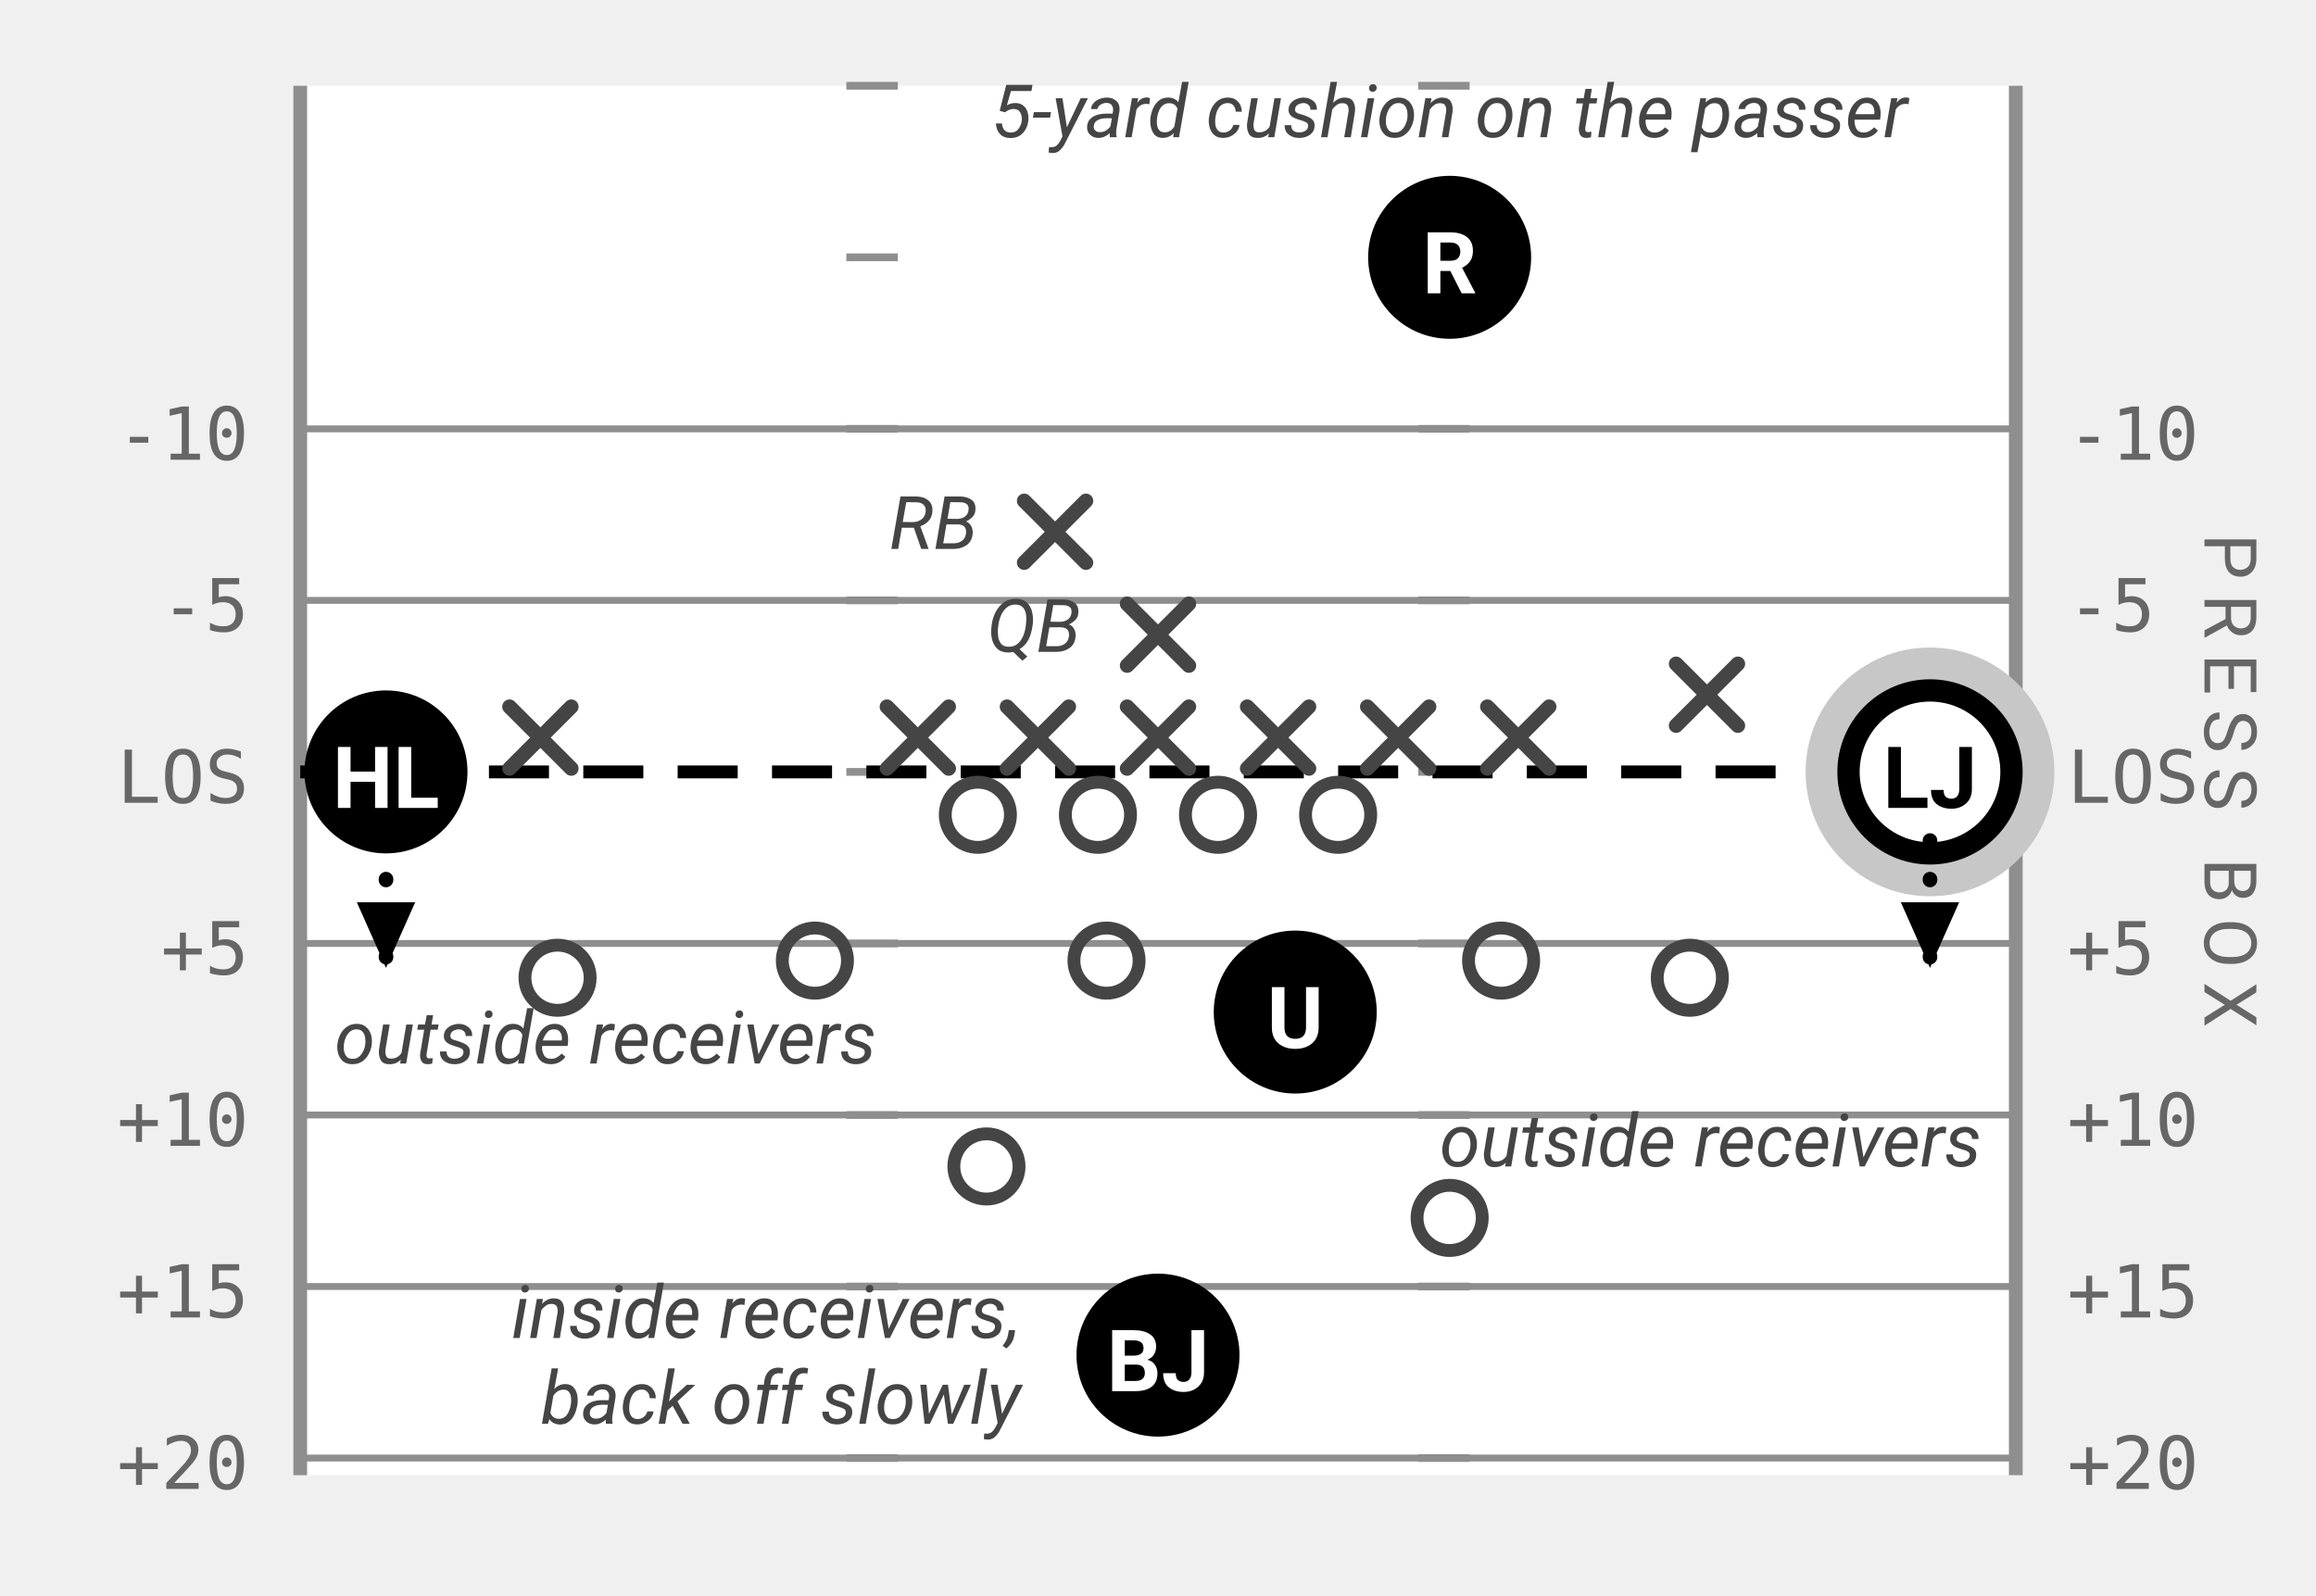
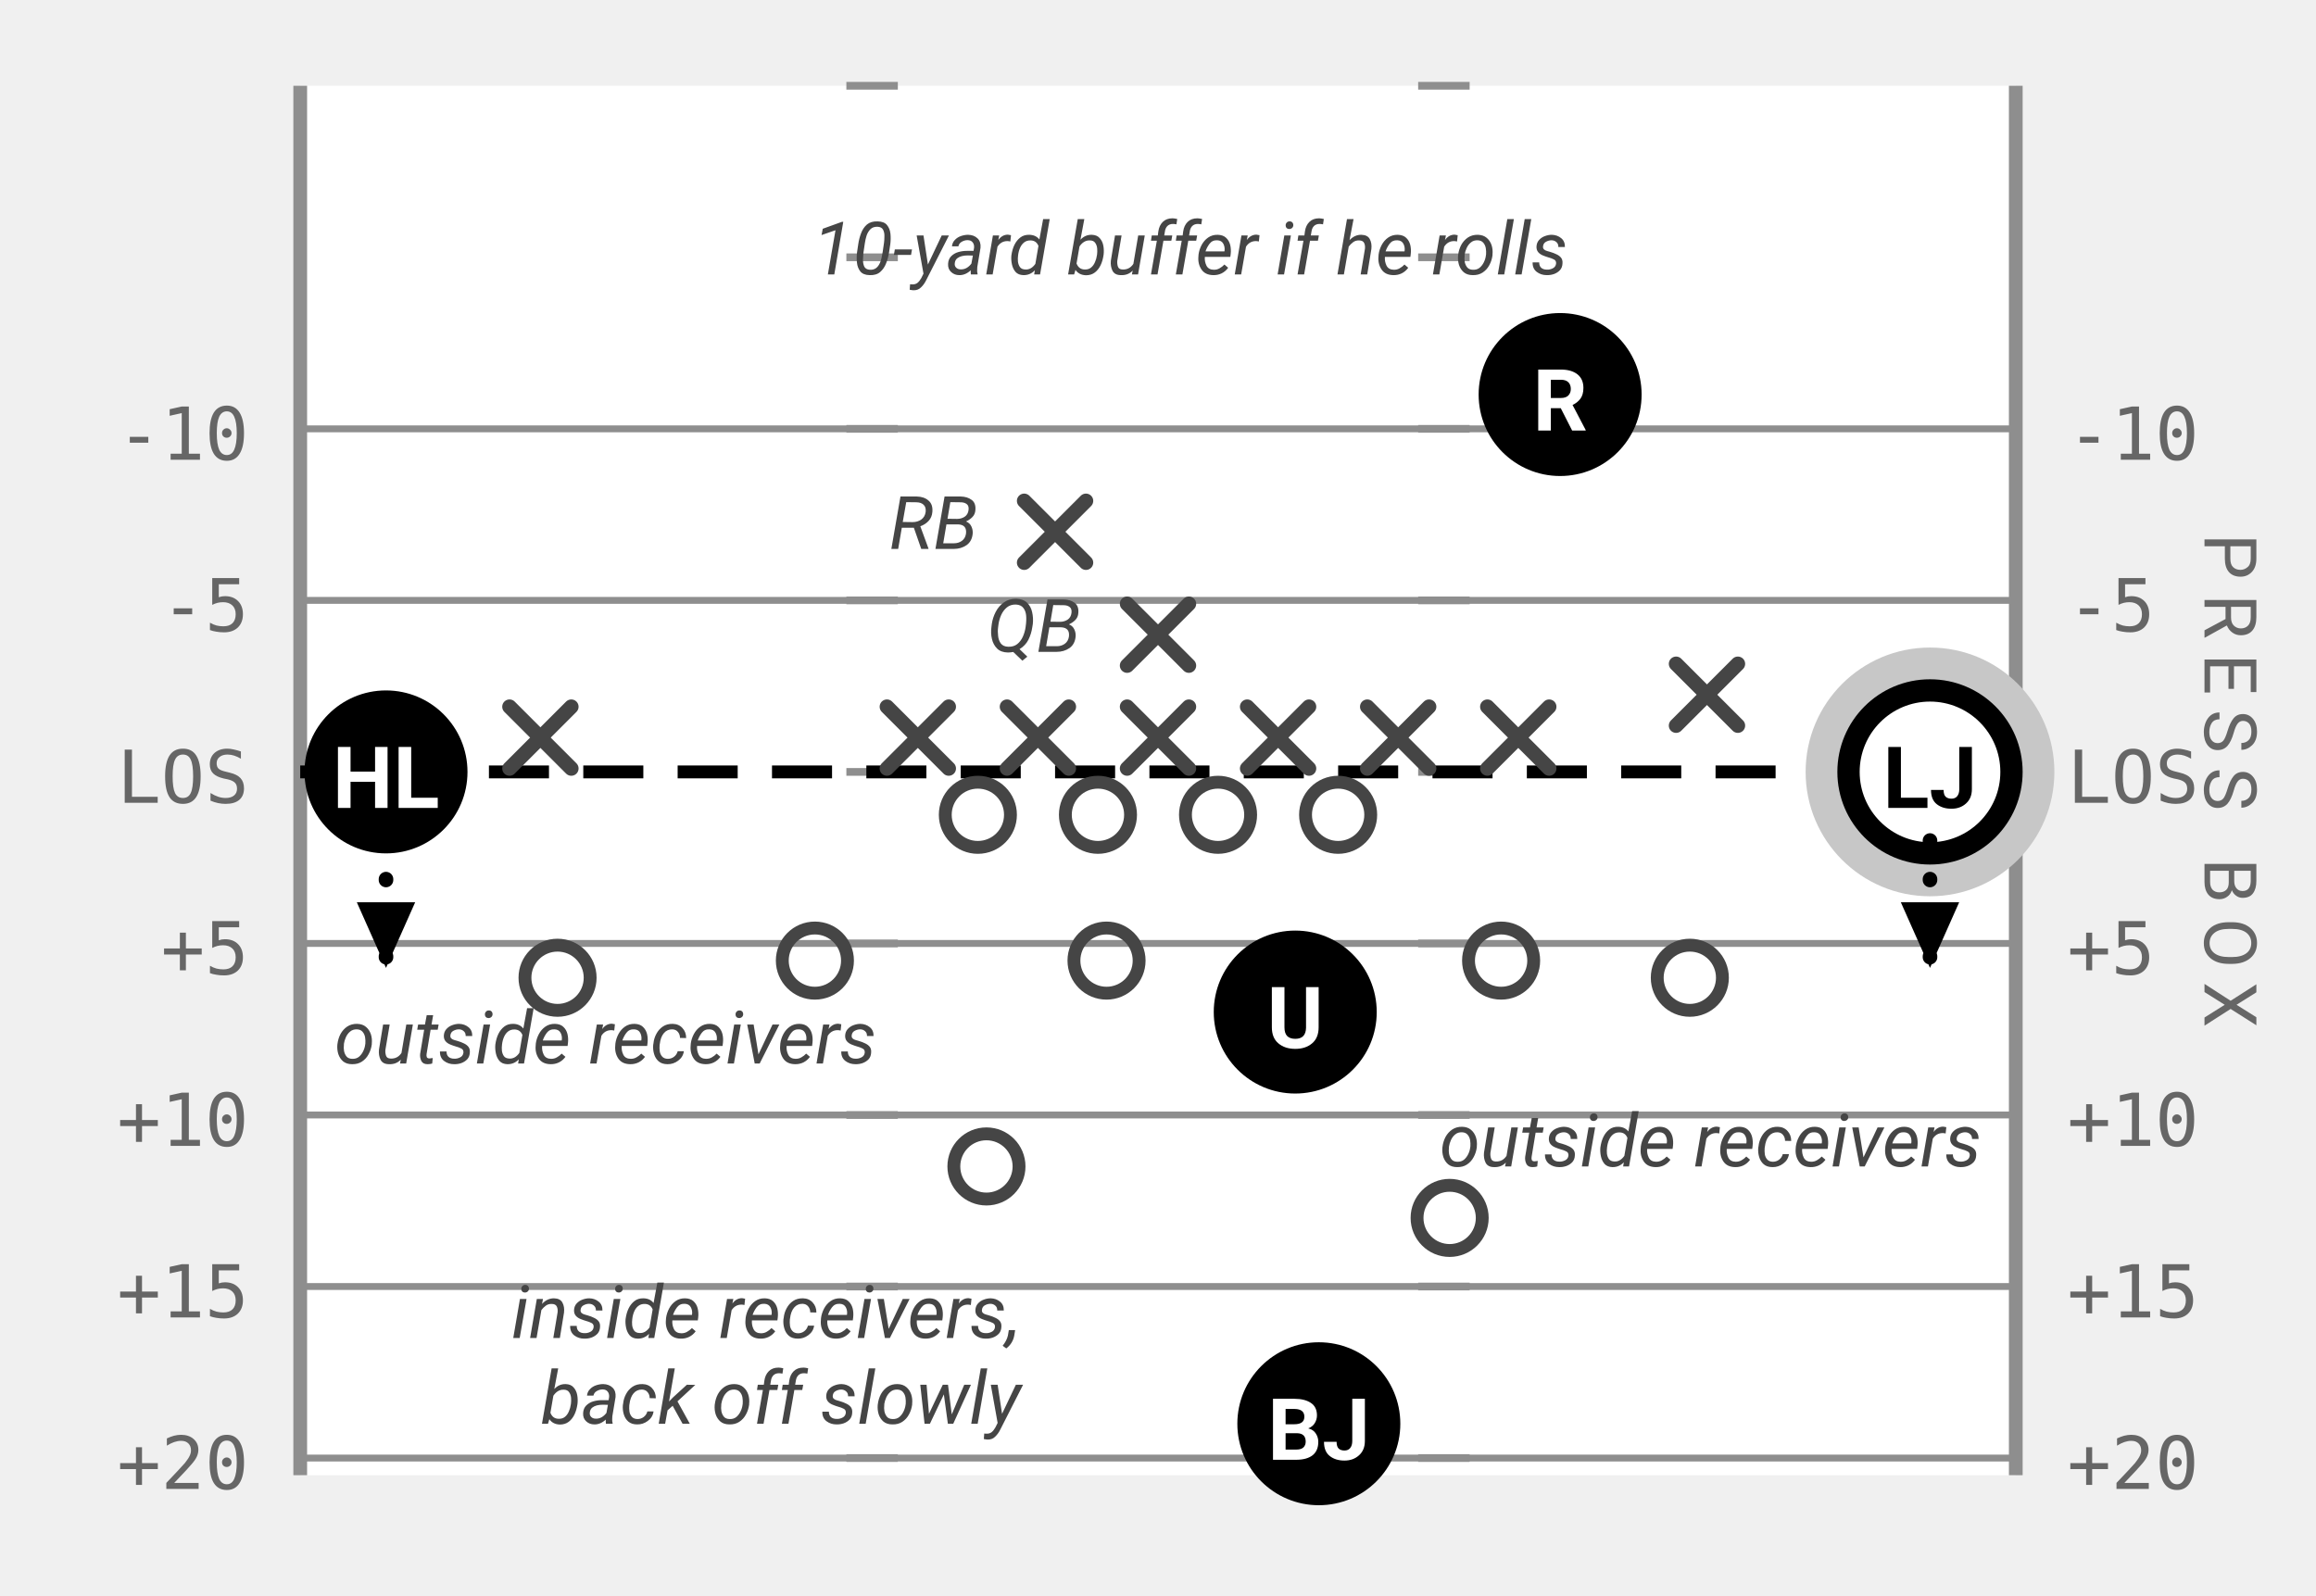
<svg xmlns="http://www.w3.org/2000/svg" viewBox="0 0 270 186" role="img" aria-label="Pass — Line Judge position, crew of 5">
  <style>svg{font-family:system-ui,-apple-system,"Segoe UI",Roboto,"Helvetica Neue",Arial,sans-serif}
.turf{fill:#FFFFFF}
.ez{fill:url(#hz)}
.hl{stroke:#B8B8B8;stroke-width:1.15}
.sl{stroke:#8E8E8E;stroke-width:1.6;fill:none}
.yl{stroke:#8E8E8E;stroke-width:.8;fill:none}
.gl{stroke:#5A5A5A;stroke-width:2.2;fill:none}
.rl{stroke:#000000;stroke-width:1.5;stroke-dasharray:7 4;fill:none}
.hash{stroke:#8E8E8E;stroke-width:.9}
.post{stroke:#000000;stroke-width:3;fill:none;stroke-linecap:round}
.ylab{font-family:ui-monospace,Menlo,Consolas,monospace;font-size:8.5px;fill:#666666}
.ylab.end{text-anchor:end}
.ylab.start{text-anchor:start}
.pb{font-size:8.5px;letter-spacing:.2em;fill:#666666;text-anchor:middle;text-transform:uppercase}
.kp line{stroke:#454545;stroke-width:1.7;stroke-linecap:round}
.rp{fill:none;stroke:#454545;stroke-width:1.5}
.hat-b{fill:#000000}
.hat-w{fill:#FFFFFF;stroke:#000000;stroke-width:2.6}
.halo{fill:#C7C7C7}
.mk{font-size:10px;font-weight:600;text-anchor:middle}
.mk-l{fill:#FFFFFF}
.mk-d{fill:#000000}
.mv{stroke:#000000;stroke-width:1.7;fill:none;stroke-dasharray:.1 4.4;stroke-linecap:round}
.arh{fill:#000000}
.mvlab{font-size:8.4px;fill:#454545;text-anchor:middle;font-style:italic}
.note{font-size:8.6px;fill:#454545;font-style:italic}
.note.middle{text-anchor:middle}
.note.start{text-anchor:start}
.note.end{text-anchor:end}
.flagk{fill:#000000}
.flagt{stroke:#000000;stroke-width:1.4;stroke-linecap:round}</style>
  <defs>
    <pattern id="hz" width="7" height="7" patternUnits="userSpaceOnUse" patternTransform="rotate(45)">
      <line x1="0" y1="0" x2="0" y2="7" class="hl" />
    </pattern>
    <marker id="ar" viewBox="0 0 10 10" refX="8" refY="5" markerWidth="5" markerHeight="5" orient="auto-start-reverse">
      <path d="M0,1 L9,5 L0,9 z" class="arh" />
    </marker>
  </defs>
  <rect x="35" y="10" width="200" height="162" class="turf" />
  <line x1="98.67" y1="10" x2="104.67" y2="10" class="hash" />
  <line x1="165.33" y1="10" x2="171.33" y2="10" class="hash" />
  <line x1="98.67" y1="30" x2="104.67" y2="30" class="hash" />
  <line x1="165.33" y1="30" x2="171.33" y2="30" class="hash" />
  <line x1="98.67" y1="50" x2="104.67" y2="50" class="hash" />
  <line x1="165.33" y1="50" x2="171.33" y2="50" class="hash" />
  <line x1="98.67" y1="70" x2="104.67" y2="70" class="hash" />
  <line x1="165.33" y1="70" x2="171.33" y2="70" class="hash" />
  <line x1="98.67" y1="90" x2="104.67" y2="90" class="hash" />
  <line x1="165.33" y1="90" x2="171.33" y2="90" class="hash" />
  <line x1="98.67" y1="110" x2="104.67" y2="110" class="hash" />
  <line x1="165.33" y1="110" x2="171.33" y2="110" class="hash" />
  <line x1="98.67" y1="130" x2="104.67" y2="130" class="hash" />
  <line x1="165.33" y1="130" x2="171.33" y2="130" class="hash" />
  <line x1="98.67" y1="150" x2="104.67" y2="150" class="hash" />
  <line x1="165.33" y1="150" x2="171.33" y2="150" class="hash" />
  <line x1="98.67" y1="170" x2="104.67" y2="170" class="hash" />
  <line x1="165.33" y1="170" x2="171.33" y2="170" class="hash" />
  <line x1="35" y1="10" x2="35" y2="172" class="sl" />
  <line x1="235" y1="10" x2="235" y2="172" class="sl" />
  <line x1="35" y1="50" x2="235" y2="50" class="yl" />
  <text x="29" y="53.6" class="ylab end">-10</text>
  <text x="241" y="53.6" class="ylab start">-10</text>
  <line x1="35" y1="70" x2="235" y2="70" class="yl" />
  <text x="29" y="73.6" class="ylab end">-5</text>
  <text x="241" y="73.6" class="ylab start">-5</text>
  <line x1="35" y1="110" x2="235" y2="110" class="yl" />
  <text x="29" y="113.6" class="ylab end">+5</text>
  <text x="241" y="113.6" class="ylab start">+5</text>
  <line x1="35" y1="130" x2="235" y2="130" class="yl" />
  <text x="29" y="133.6" class="ylab end">+10</text>
  <text x="241" y="133.6" class="ylab start">+10</text>
  <line x1="35" y1="150" x2="235" y2="150" class="yl" />
  <text x="29" y="153.6" class="ylab end">+15</text>
  <text x="241" y="153.6" class="ylab start">+15</text>
  <line x1="35" y1="170" x2="235" y2="170" class="yl" />
  <text x="29" y="173.6" class="ylab end">+20</text>
  <text x="241" y="173.6" class="ylab start">+20</text>
  <line x1="35" y1="90" x2="235" y2="90" class="rl" />
  <text x="29" y="93.6" class="ylab end">LOS</text>
  <text x="241" y="93.6" class="ylab start">LOS</text>
  <text x="257" y="91" class="pb" transform="rotate(90 257 91)">PRESS BOX</text>
  <g class="kp">
    <line x1="103.4" y1="82.4" x2="110.6" y2="89.6" />
    <line x1="103.4" y1="89.6" x2="110.6" y2="82.4" />
  </g>
  <g class="kp">
    <line x1="117.4" y1="82.4" x2="124.6" y2="89.6" />
    <line x1="117.4" y1="89.6" x2="124.6" y2="82.4" />
  </g>
  <g class="kp">
    <line x1="131.4" y1="82.4" x2="138.6" y2="89.6" />
    <line x1="131.4" y1="89.6" x2="138.6" y2="82.4" />
  </g>
  <g class="kp">
    <line x1="145.4" y1="82.4" x2="152.6" y2="89.6" />
    <line x1="145.4" y1="89.6" x2="152.6" y2="82.4" />
  </g>
  <g class="kp">
    <line x1="159.4" y1="82.4" x2="166.6" y2="89.6" />
    <line x1="159.4" y1="89.6" x2="166.6" y2="82.4" />
  </g>
  <g class="kp">
    <line x1="173.4" y1="82.4" x2="180.6" y2="89.6" />
    <line x1="173.4" y1="89.6" x2="180.6" y2="82.4" />
  </g>
  <g class="kp">
    <line x1="59.4" y1="82.4" x2="66.6" y2="89.6" />
    <line x1="59.4" y1="89.6" x2="66.6" y2="82.4" />
  </g>
  <g class="kp">
    <line x1="195.4" y1="77.4" x2="202.6" y2="84.6" />
    <line x1="195.4" y1="84.6" x2="202.6" y2="77.4" />
  </g>
  <g class="kp">
    <line x1="131.4" y1="70.4" x2="138.6" y2="77.6" />
    <line x1="131.4" y1="77.6" x2="138.6" y2="70.4" />
  </g>
  <g class="kp">
    <line x1="119.4" y1="58.4" x2="126.6" y2="65.6" />
    <line x1="119.4" y1="65.6" x2="126.6" y2="58.4" />
  </g>
  <circle cx="114" cy="95" r="3.8" class="rp" />
  <circle cx="128" cy="95" r="3.8" class="rp" />
  <circle cx="142" cy="95" r="3.8" class="rp" />
  <circle cx="156" cy="95" r="3.8" class="rp" />
  <circle cx="95" cy="112" r="3.8" class="rp" />
  <circle cx="129" cy="112" r="3.8" class="rp" />
  <circle cx="175" cy="112" r="3.8" class="rp" />
  <circle cx="65" cy="114" r="3.8" class="rp" />
  <circle cx="197" cy="114" r="3.8" class="rp" />
  <circle cx="115" cy="136" r="3.8" class="rp" />
  <circle cx="169" cy="142" r="3.8" class="rp" />
  <g>
-     <circle cx="169" cy="30" r="9.5" class="hat-b" />
-     <text x="169" y="34.2" class="mk mk-l">R</text>
+     <circle cx="181.88" cy="46" r="9.5" class="hat-b" />
+     <text x="181.88" y="50.2" class="mk mk-l">R</text>
  </g>
  <g>
    <circle cx="151" cy="118" r="9.5" class="hat-b" />
    <text x="151" y="122.2" class="mk mk-l">U</text>
  </g>
  <g>
    <circle cx="45" cy="90" r="9.5" class="hat-b" />
    <text x="45" y="94.2" class="mk mk-l">HL</text>
  </g>
  <g class="you">
    <circle cx="225" cy="90" r="14.5" class="halo" />
    <circle cx="225" cy="90" r="9.5" class="hat-w" />
    <text x="225" y="94.2" class="mk mk-d">LJ</text>
  </g>
  <g>
-     <circle cx="135" cy="158" r="9.5" class="hat-b" />
-     <text x="135" y="162.2" class="mk mk-l">BJ</text>
+     <circle cx="153.75" cy="166" r="9.5" class="hat-b" />
+     <text x="153.75" y="170.2" class="mk mk-l">BJ</text>
  </g>
  <path d="M 45 98 L 45 112" class="mv" marker-end="url(#ar)" />
  <path d="M 225 98 L 225 112" class="mv" marker-end="url(#ar)" />
  <text x="126" y="76" class="note end">QB</text>
  <text x="114" y="64" class="note end">RB</text>
  <text x="39" y="124" class="note start">outside receivers</text>
  <text x="231" y="136" class="note end">outside receivers</text>
  <text x="119" y="156" class="note end">inside receivers,</text>
  <text x="119" y="166" class="note end">back off slowly</text>
-   <text x="169" y="16" class="note middle">5-yard cushion on the passer</text>
+   <text x="138.75" y="32" class="note middle">10-yard buffer if he rolls</text>
</svg>
